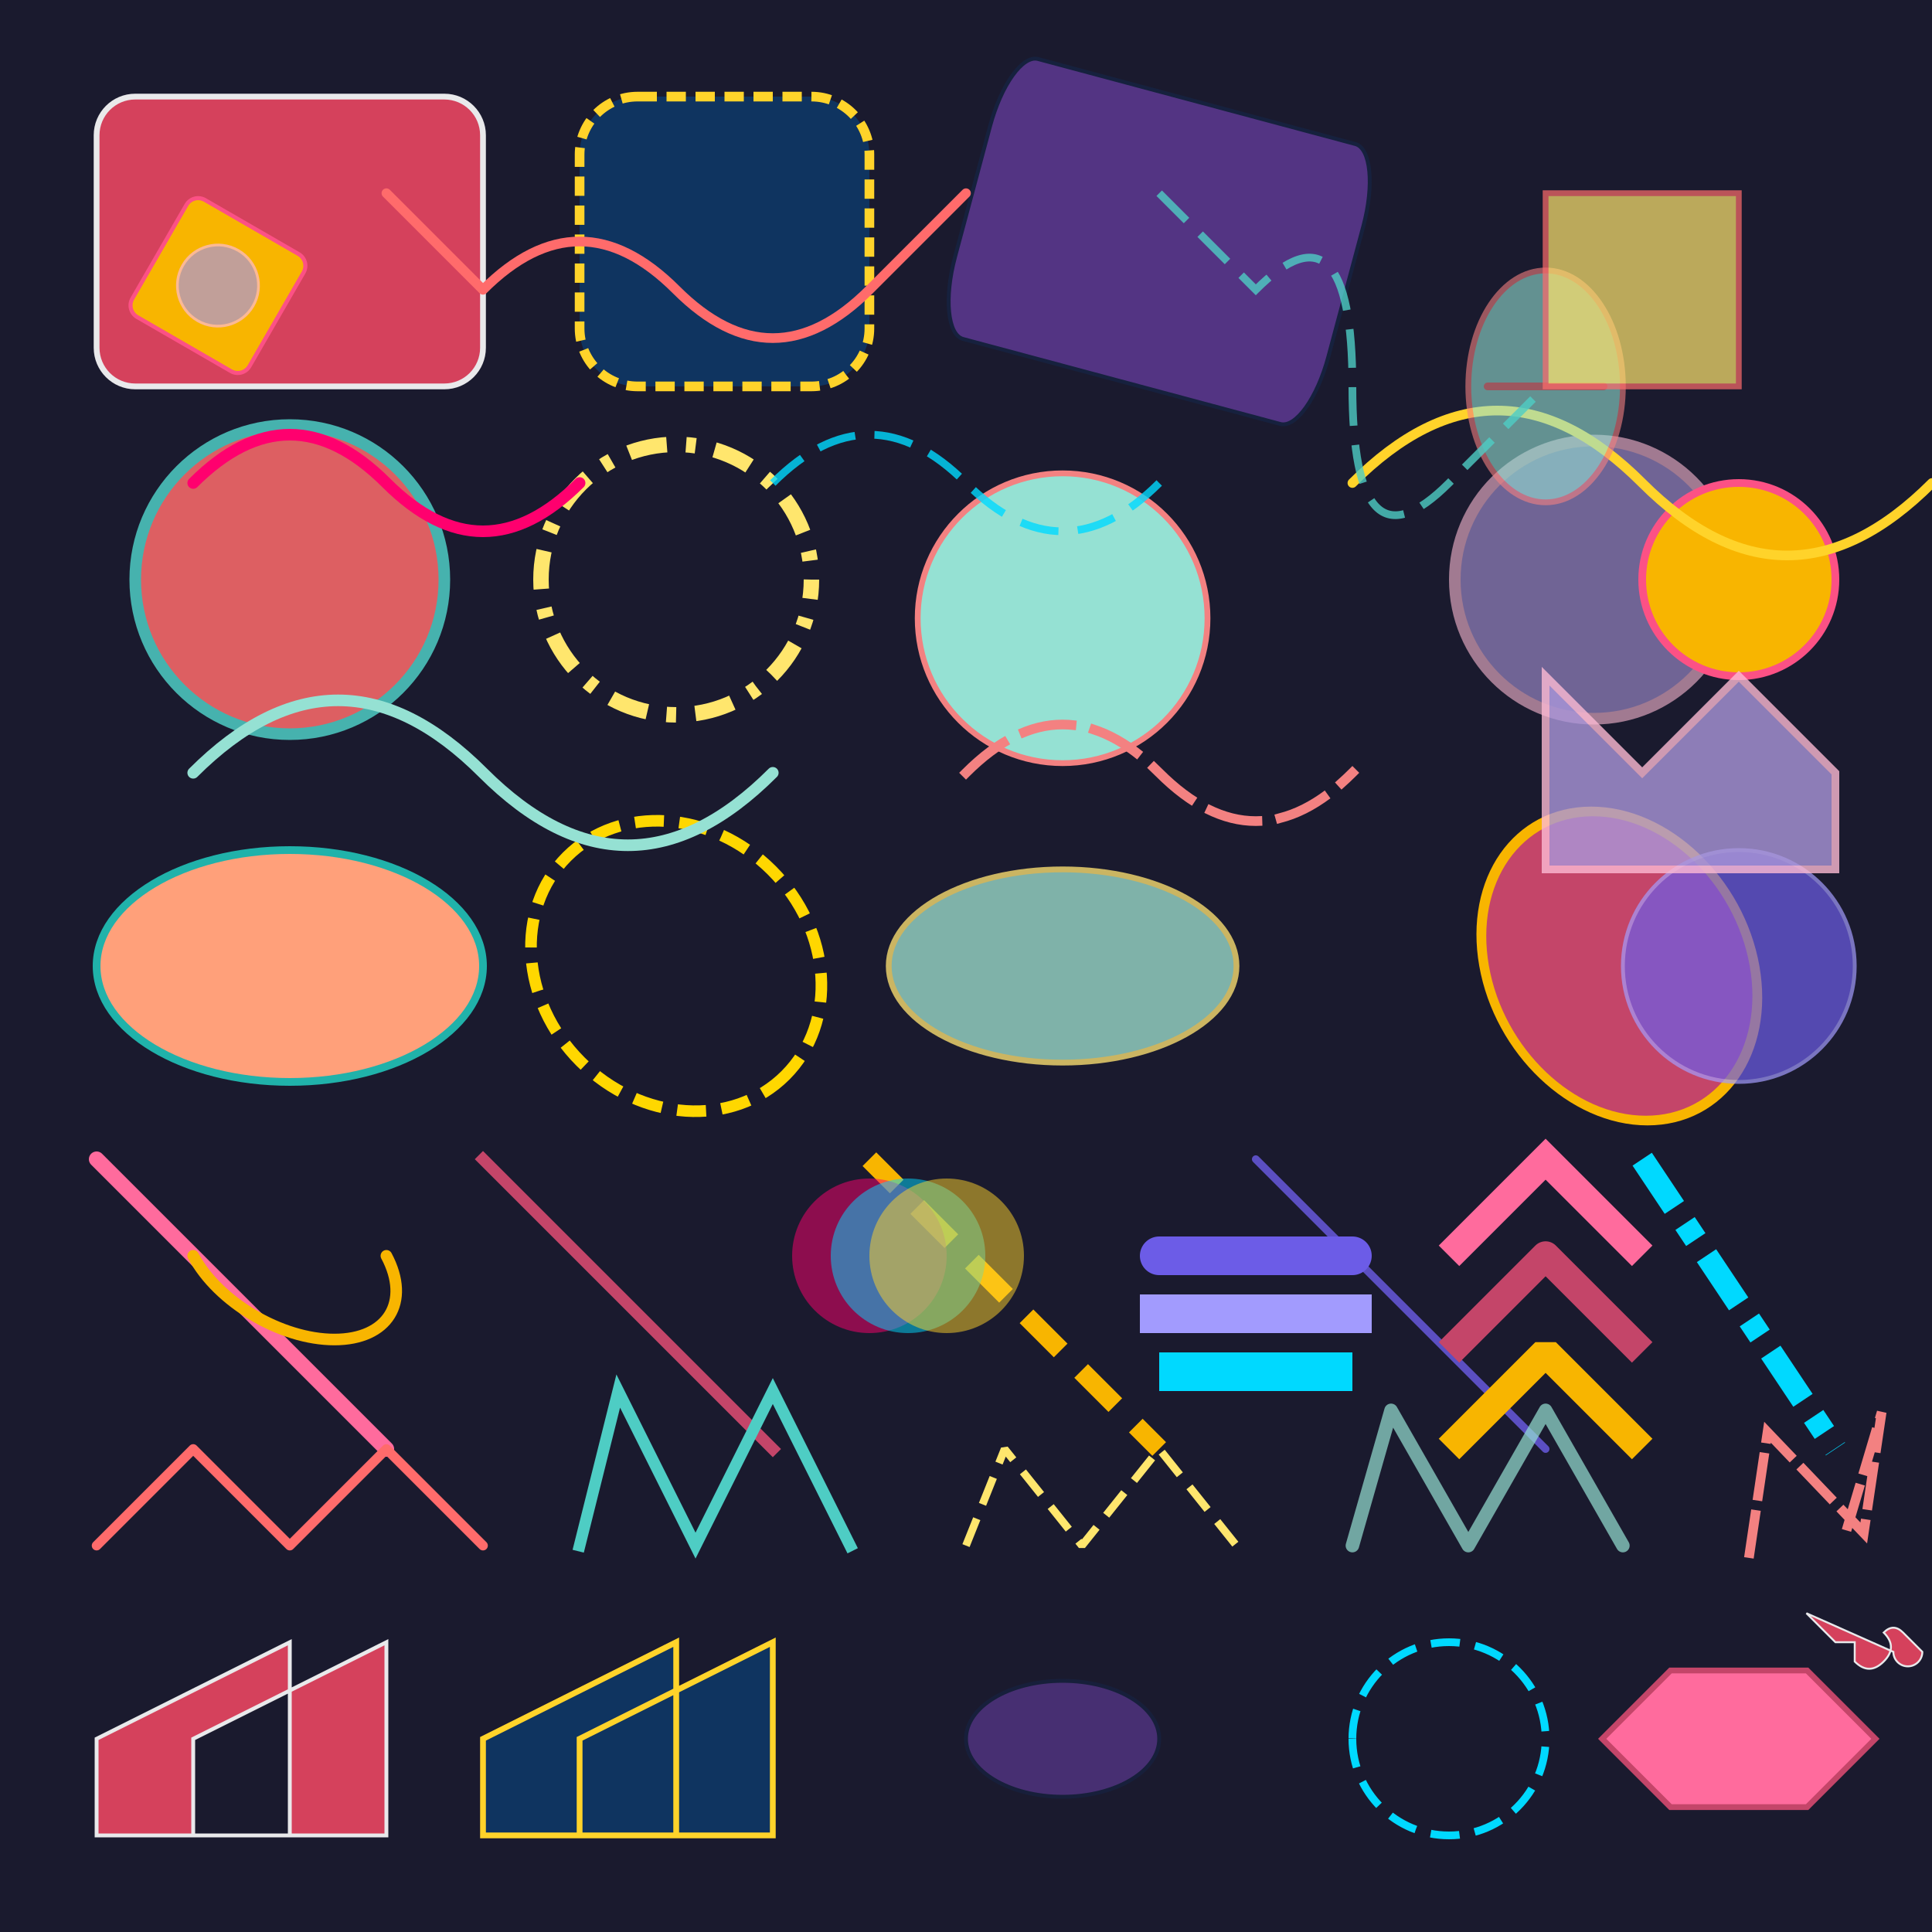
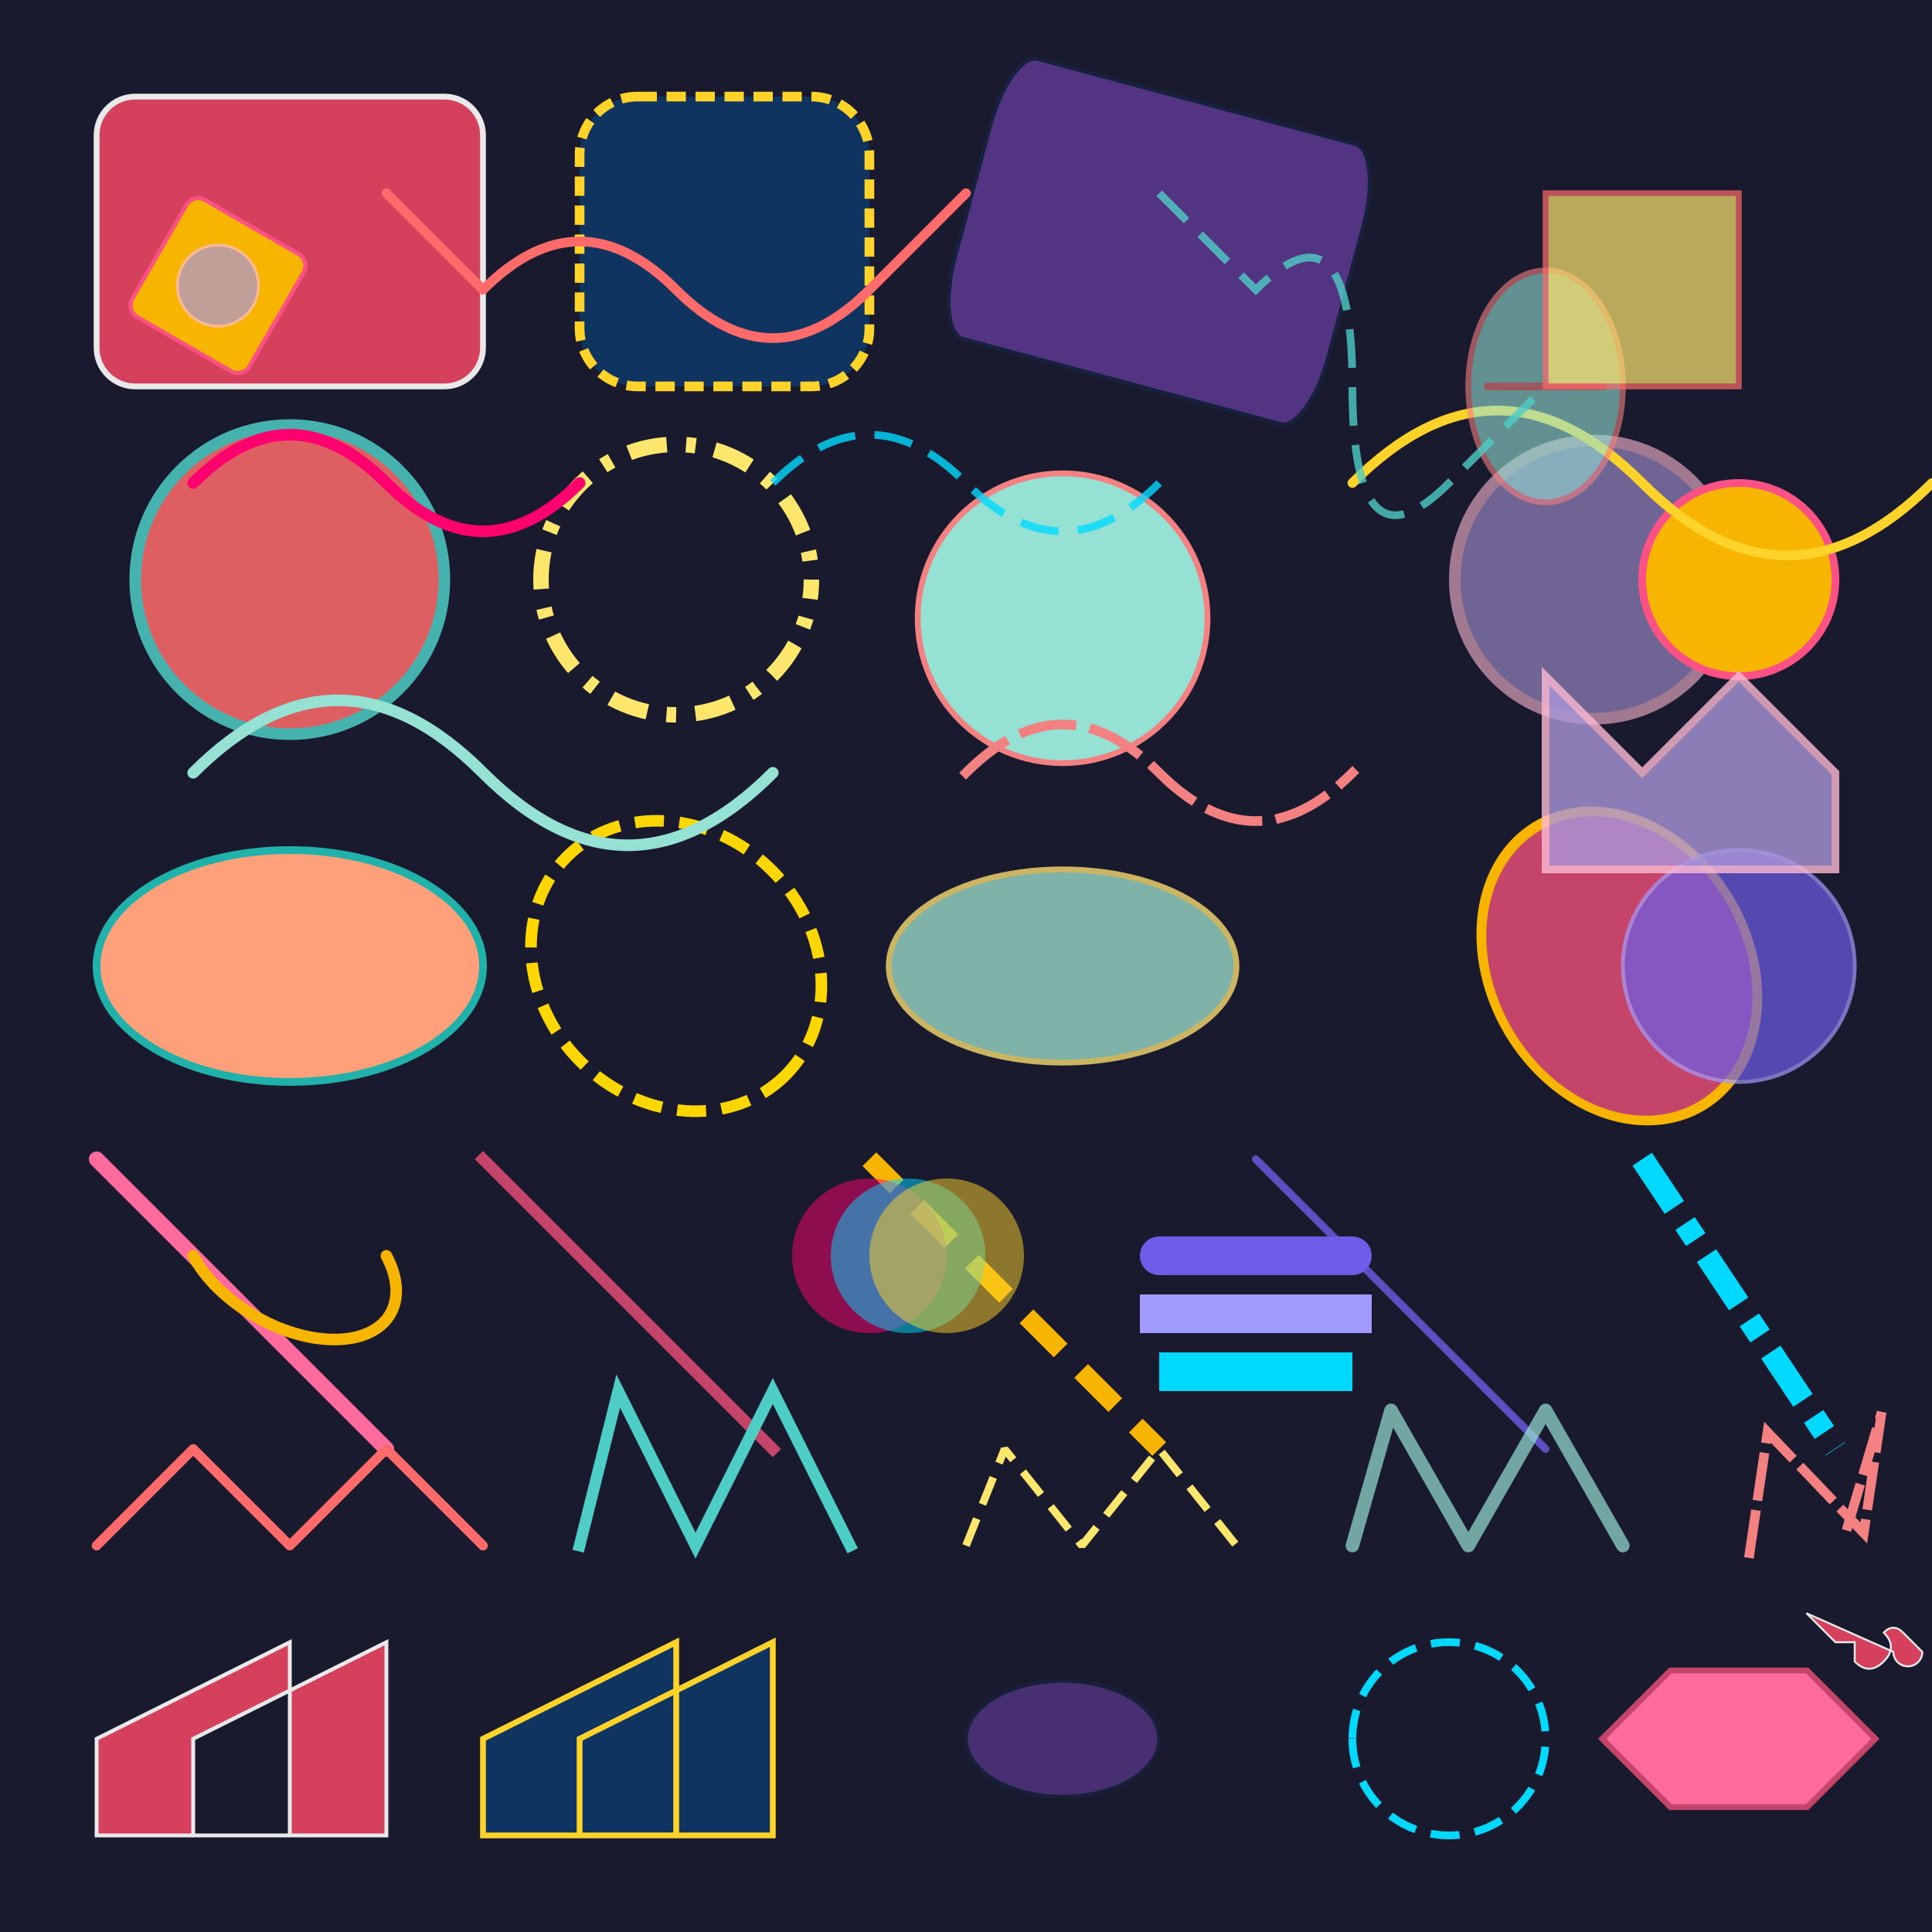
<svg xmlns="http://www.w3.org/2000/svg" width="1000" height="1000" viewBox="0 0 1000 1000">
  <rect width="1000" height="1000" fill="#1a1a2e" />
  <rect x="50" y="50" width="200" height="150" rx="20" ry="20" fill="#e94560" stroke="#fff" stroke-width="3" opacity="0.9" />
  <rect x="300" y="50" width="150" height="150" rx="30" fill="#0f3460" stroke="#ffd32a" stroke-width="5" stroke-dasharray="10 5" stroke-dashoffset="0" />
  <rect x="500" y="50" width="200" height="150" rx="15" ry="40" fill="#533483" stroke="#16213e" stroke-width="2" transform="rotate(15 600 125)" />
+   <rect x="750" y="50" width="150" height="150" rx="25" fill="#00d9ff" stroke="#ff006e" stroke-width="4" opacity="0.7" transform="scale(0.8) translate(937.5 62.5)" />
  <circle cx="150" cy="300" r="80" fill="#ff6b6b" stroke="#4ecdc4" stroke-width="6" opacity="0.85" />
  <circle cx="350" cy="300" r="70" fill="none" stroke="#ffe66d" stroke-width="8" stroke-dasharray="20 10 5 10" stroke-dashoffset="10" />
  <circle cx="550" cy="300" r="75" fill="#95e1d3" stroke="#f38181" stroke-width="3" transform="translate(0, 20)" />
  <circle cx="750" cy="300" r="60" fill="#aa96da" stroke="#fcbad3" stroke-width="5" opacity="0.6" transform="scale(1.2) translate(-62.5 -50)" />
  <circle cx="900" cy="300" r="50" fill="#f8b500" stroke="#fc5185" stroke-width="4" stroke-linecap="round" />
  <ellipse cx="150" cy="500" rx="100" ry="60" fill="#ffa07a" stroke="#20b2aa" stroke-width="4" />
  <ellipse cx="350" cy="500" rx="80" ry="70" fill="none" stroke="#ffd700" stroke-width="6" stroke-dasharray="15 8" transform="rotate(45 350 500)" />
  <ellipse cx="550" cy="500" rx="90" ry="50" fill="#98d8c8" stroke="#f7dc6f" stroke-width="3" opacity="0.8" />
  <ellipse cx="750" cy="500" rx="70" ry="80" fill="#c44569" stroke="#f8b500" stroke-width="5" transform="skewX(10)" />
  <ellipse cx="900" cy="500" rx="60" ry="60" fill="#6c5ce7" stroke="#a29bfe" stroke-width="2" opacity="0.7" />
  <line x1="50" y1="600" x2="200" y2="750" stroke="#ff6b9d" stroke-width="8" stroke-linecap="round" />
  <line x1="250" y1="600" x2="400" y2="750" stroke="#c44569" stroke-width="6" stroke-linecap="square" />
  <line x1="450" y1="600" x2="600" y2="750" stroke="#f8b500" stroke-width="10" stroke-dasharray="25 15" stroke-dashoffset="5" />
  <line x1="650" y1="600" x2="800" y2="750" stroke="#6c5ce7" stroke-width="4" stroke-linecap="round" opacity="0.8" />
  <line x1="850" y1="600" x2="950" y2="750" stroke="#00d9ff" stroke-width="12" stroke-dasharray="30 10 10 10" stroke-linecap="butt" />
  <polyline points="50,800 100,750 150,800 200,750 250,800" fill="none" stroke="#ff6b6b" stroke-width="5" stroke-linecap="round" stroke-linejoin="round" />
  <polyline points="300,800 320,720 360,800 400,720 440,800" fill="none" stroke="#4ecdc4" stroke-width="6" stroke-linecap="square" stroke-linejoin="miter" stroke-miterlimit="8" />
  <polyline points="500,800 520,750 560,800 600,750 640,800" fill="none" stroke="#ffe66d" stroke-width="4" stroke-dasharray="15 8" stroke-linejoin="bevel" />
  <polyline points="700,800 720,730 760,800 800,730 840,800" fill="none" stroke="#95e1d3" stroke-width="7" stroke-linecap="round" stroke-linejoin="round" opacity="0.7" />
  <polyline points="900,800 920,740 960,800 980,740 950,800" fill="none" stroke="#f38181" stroke-width="5" stroke-dasharray="20 10" stroke-linecap="square" transform="rotate(-10 925 770)" />
  <path d="M 100,250 Q 150,200 200,250 T 300,250" fill="none" stroke="#ff006e" stroke-width="6" stroke-linecap="round" />
  <path d="M 400,250 Q 450,200 500,250 T 600,250" fill="none" stroke="#00d9ff" stroke-width="4" stroke-dasharray="20 10" opacity="0.8" />
  <path d="M 700,250 C 750,200 800,200 850,250 S 950,300 1000,250" fill="none" stroke="#ffd32a" stroke-width="5" stroke-linecap="round" stroke-linejoin="round" />
  <path d="M 50,900 L 150,850 L 150,950 L 50,950 Z M 100,900 L 200,850 L 200,950 L 100,950 Z" fill="#e94560" fill-rule="evenodd" stroke="#fff" stroke-width="2" opacity="0.9" />
  <path d="M 250,900 L 350,850 L 350,950 L 250,950 Z M 300,900 L 400,850 L 400,950 L 300,950 Z" fill="#0f3460" fill-rule="nonzero" stroke="#ffd32a" stroke-width="3" />
  <path d="M 500,900 A 50,30 0 1,1 600,900 A 50,30 0 1,1 500,900" fill="#533483" stroke="#16213e" stroke-width="2" opacity="0.8" />
  <path d="M 700,900 A 40,40 45 0,0 800,900 A 40,40 45 0,0 700,900" fill="none" stroke="#00d9ff" stroke-width="4" stroke-dasharray="15 8" />
  <path d="M 850,900 L 900,850 H 950 V 900 L 900,950 H 850 Z" fill="#ff6b9d" stroke="#c44569" stroke-width="3" transform="rotate(45 900 900)" />
  <g transform="translate(100, 100) rotate(30) scale(0.7)">
    <rect x="0" y="0" width="100" height="100" rx="10" fill="#f8b500" stroke="#fc5185" stroke-width="3" />
    <circle cx="50" cy="50" r="30" fill="#aa96da" stroke="#fcbad3" stroke-width="2" opacity="0.7" />
  </g>
  <g opacity="0.6" transform="translate(800, 200)">
    <ellipse cx="0" cy="0" rx="40" ry="60" fill="#95e1d3" stroke="#f38181" stroke-width="3" />
    <line x1="-30" y1="0" x2="30" y2="0" stroke="#f38181" stroke-width="4" stroke-linecap="round" />
  </g>
  <path d="M 200,100 L 250,150 Q 300,100 350,150 T 450,150 L 500,100" fill="none" stroke="#ff6b6b" stroke-width="5" stroke-linecap="round" stroke-linejoin="round" />
  <path d="M 600,100 l 50,50 q 50,-50 50,50 t 50,50 l 50,-50" fill="none" stroke="#4ecdc4" stroke-width="4" stroke-dasharray="20 10" opacity="0.8" />
  <path d="M 800,100 H 900 V 200 H 800 Z" fill="#ffe66d" stroke="#ff6b6b" stroke-width="3" opacity="0.7" />
  <path d="M 100,400 C 150,350 200,350 250,400 S 350,450 400,400" fill="none" stroke="#95e1d3" stroke-width="6" stroke-linecap="round" />
  <path d="M 500,400 Q 550,350 600,400 T 700,400" fill="none" stroke="#f38181" stroke-width="5" stroke-dasharray="25 12" stroke-linecap="square" />
  <path d="M 800,350 L 850,400 L 900,350 L 950,400 L 950,450 L 800,450 Z" fill="#aa96da" fill-rule="evenodd" stroke="#fcbad3" stroke-width="4" opacity="0.8" />
  <path d="M 100,650 A 50,30 30 1,0 200,650" fill="none" stroke="#f8b500" stroke-width="6" stroke-linecap="round" />
  <circle cx="450" cy="650" r="40" fill="#ff006e" opacity="0.5" />
  <circle cx="470" cy="650" r="40" fill="#00d9ff" opacity="0.5" />
  <circle cx="490" cy="650" r="40" fill="#ffd32a" opacity="0.5" />
  <line x1="600" y1="650" x2="700" y2="650" stroke="#6c5ce7" stroke-width="20" stroke-linecap="round" />
  <line x1="600" y1="680" x2="700" y2="680" stroke="#a29bfe" stroke-width="20" stroke-linecap="square" />
  <line x1="600" y1="710" x2="700" y2="710" stroke="#00d9ff" stroke-width="20" stroke-linecap="butt" />
-   <polyline points="750,650 800,600 850,650" fill="none" stroke="#ff6b9d" stroke-width="15" stroke-linejoin="miter" stroke-miterlimit="10" />
-   <polyline points="750,700 800,650 850,700" fill="none" stroke="#c44569" stroke-width="15" stroke-linejoin="round" />
-   <polyline points="750,750 800,700 850,750" fill="none" stroke="#f8b500" stroke-width="15" stroke-linejoin="bevel" />
  <path d="M 50,50 m 20,20 l 30,30 h 20 v 20 c 10,10 20,10 30,0 s 10,-20 0,-30 q 10,-10 20,0 t 20,20 a 15,15 0 1,1 -30,0 z" fill="#e94560" fill-rule="nonzero" stroke="#fff" stroke-width="2" opacity="0.9" transform="translate(900, 800) scale(0.5)" />
</svg>
